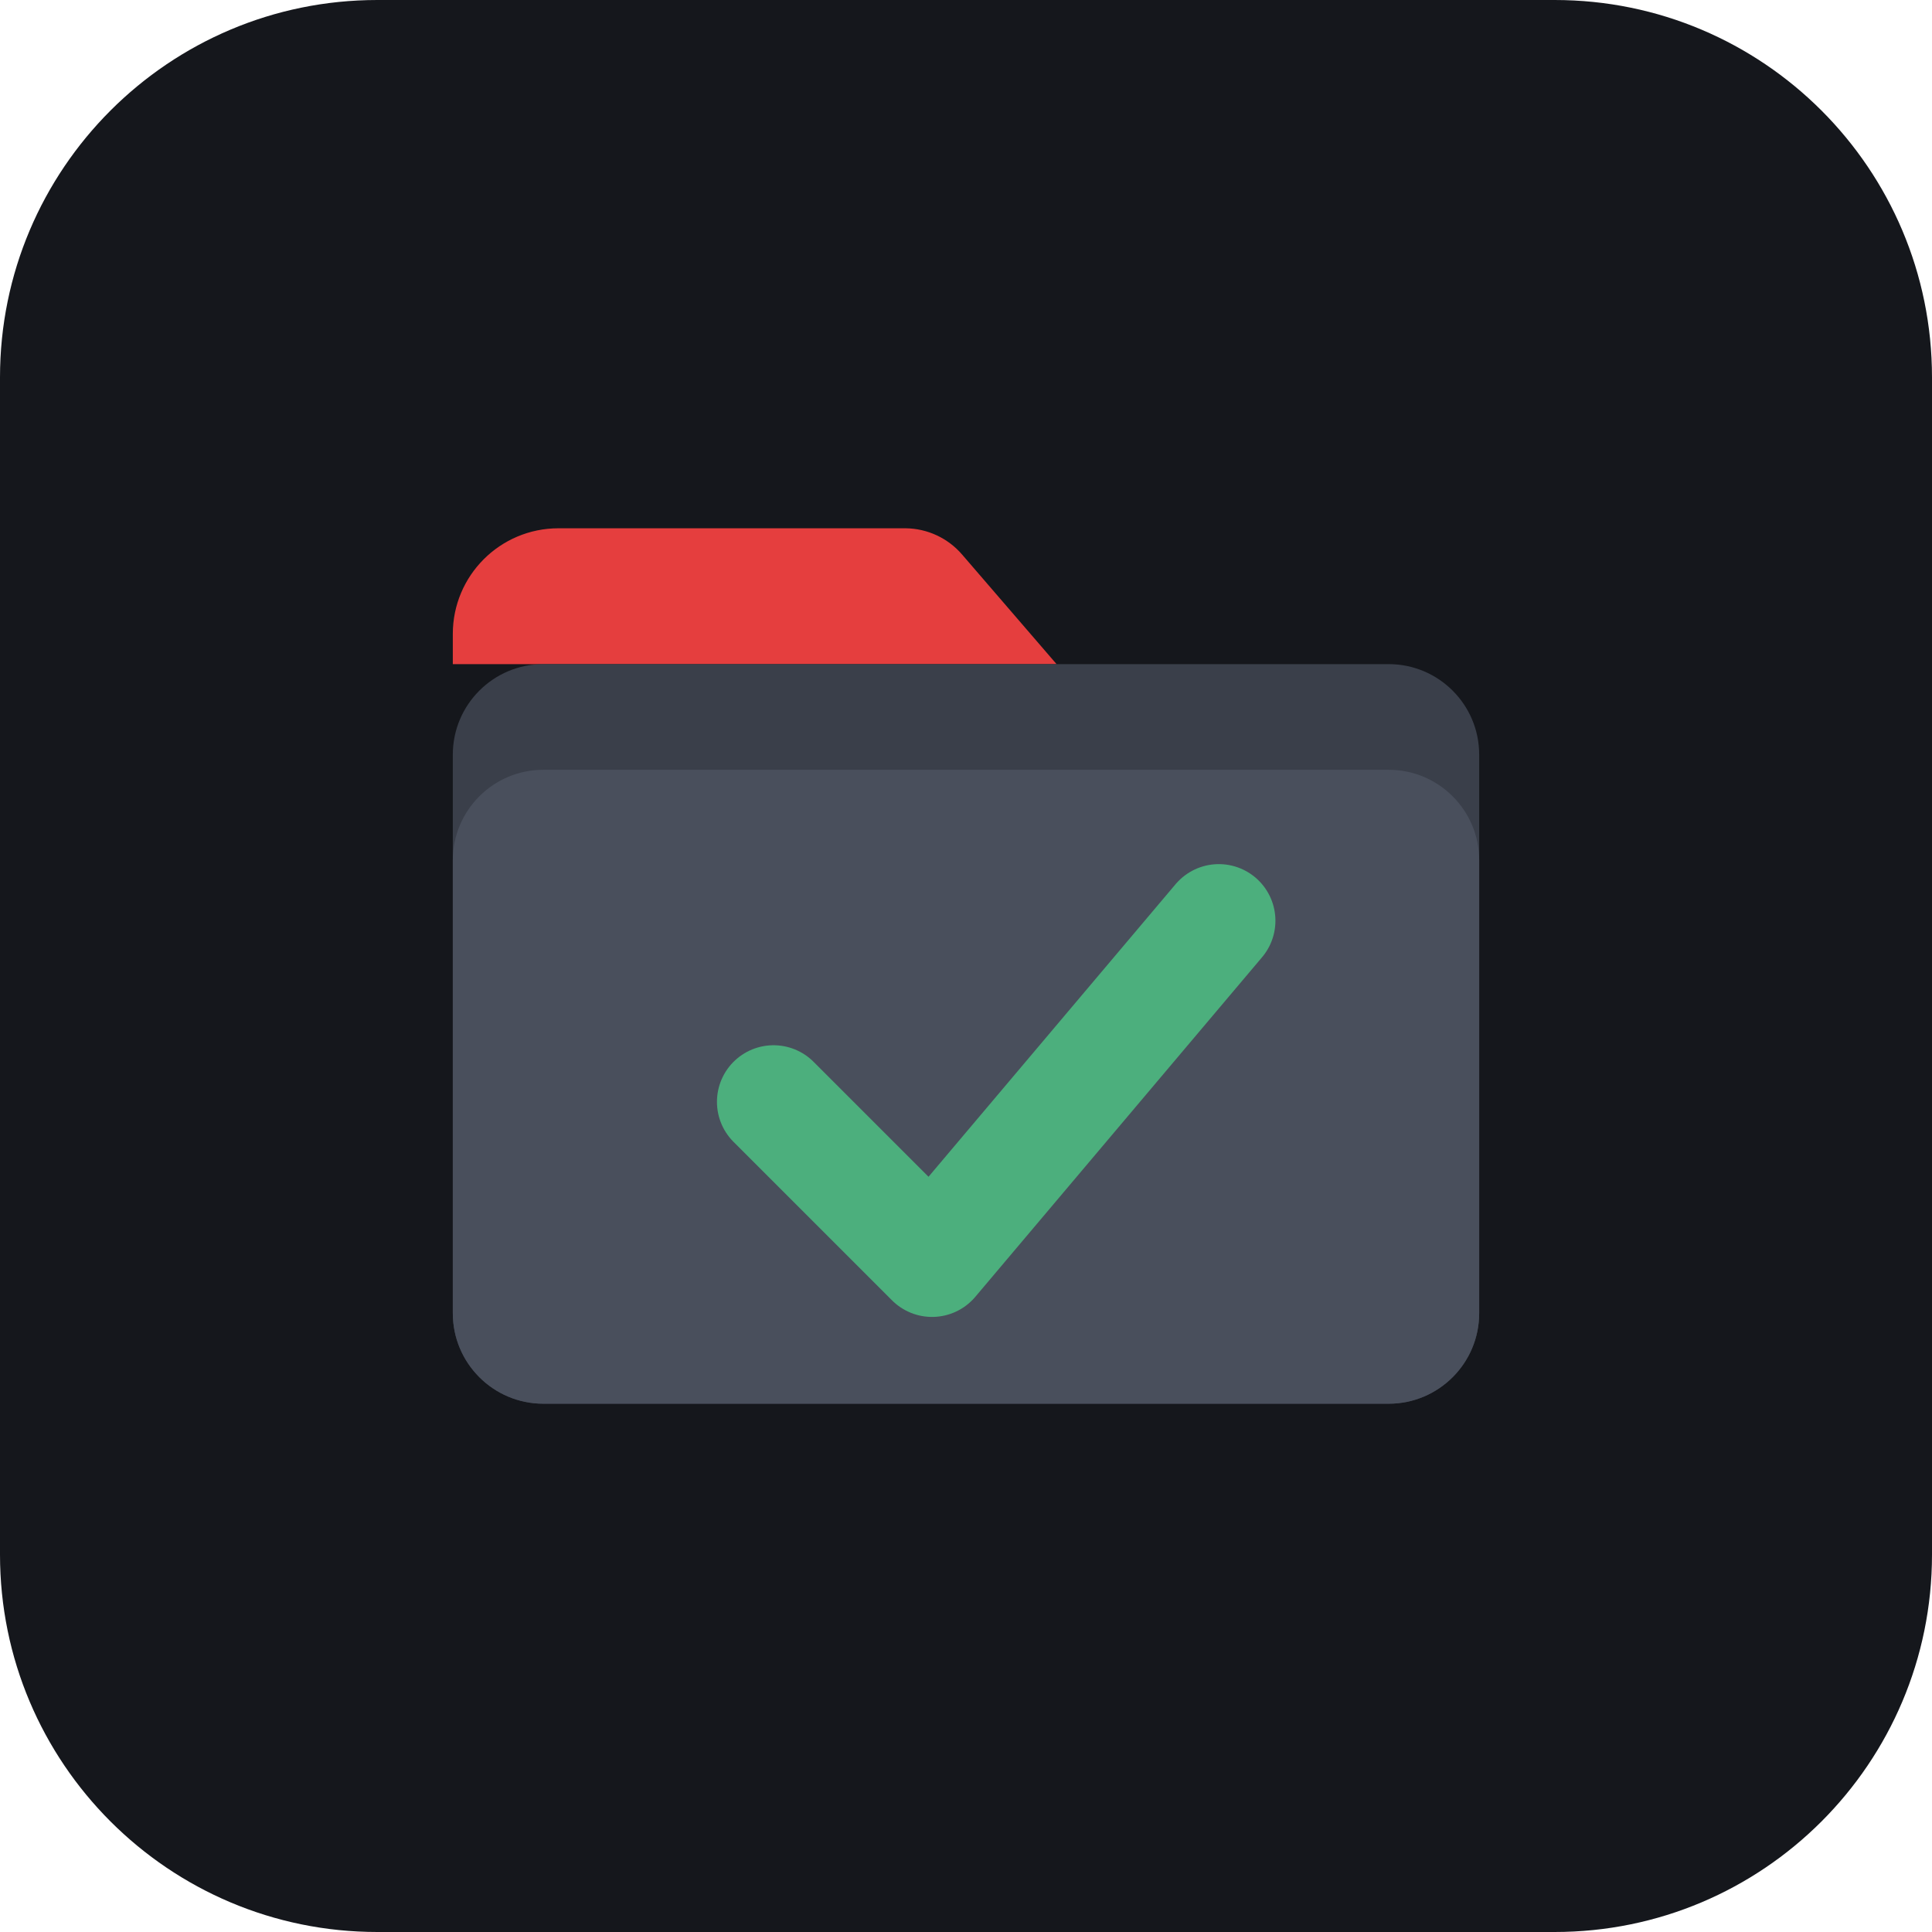
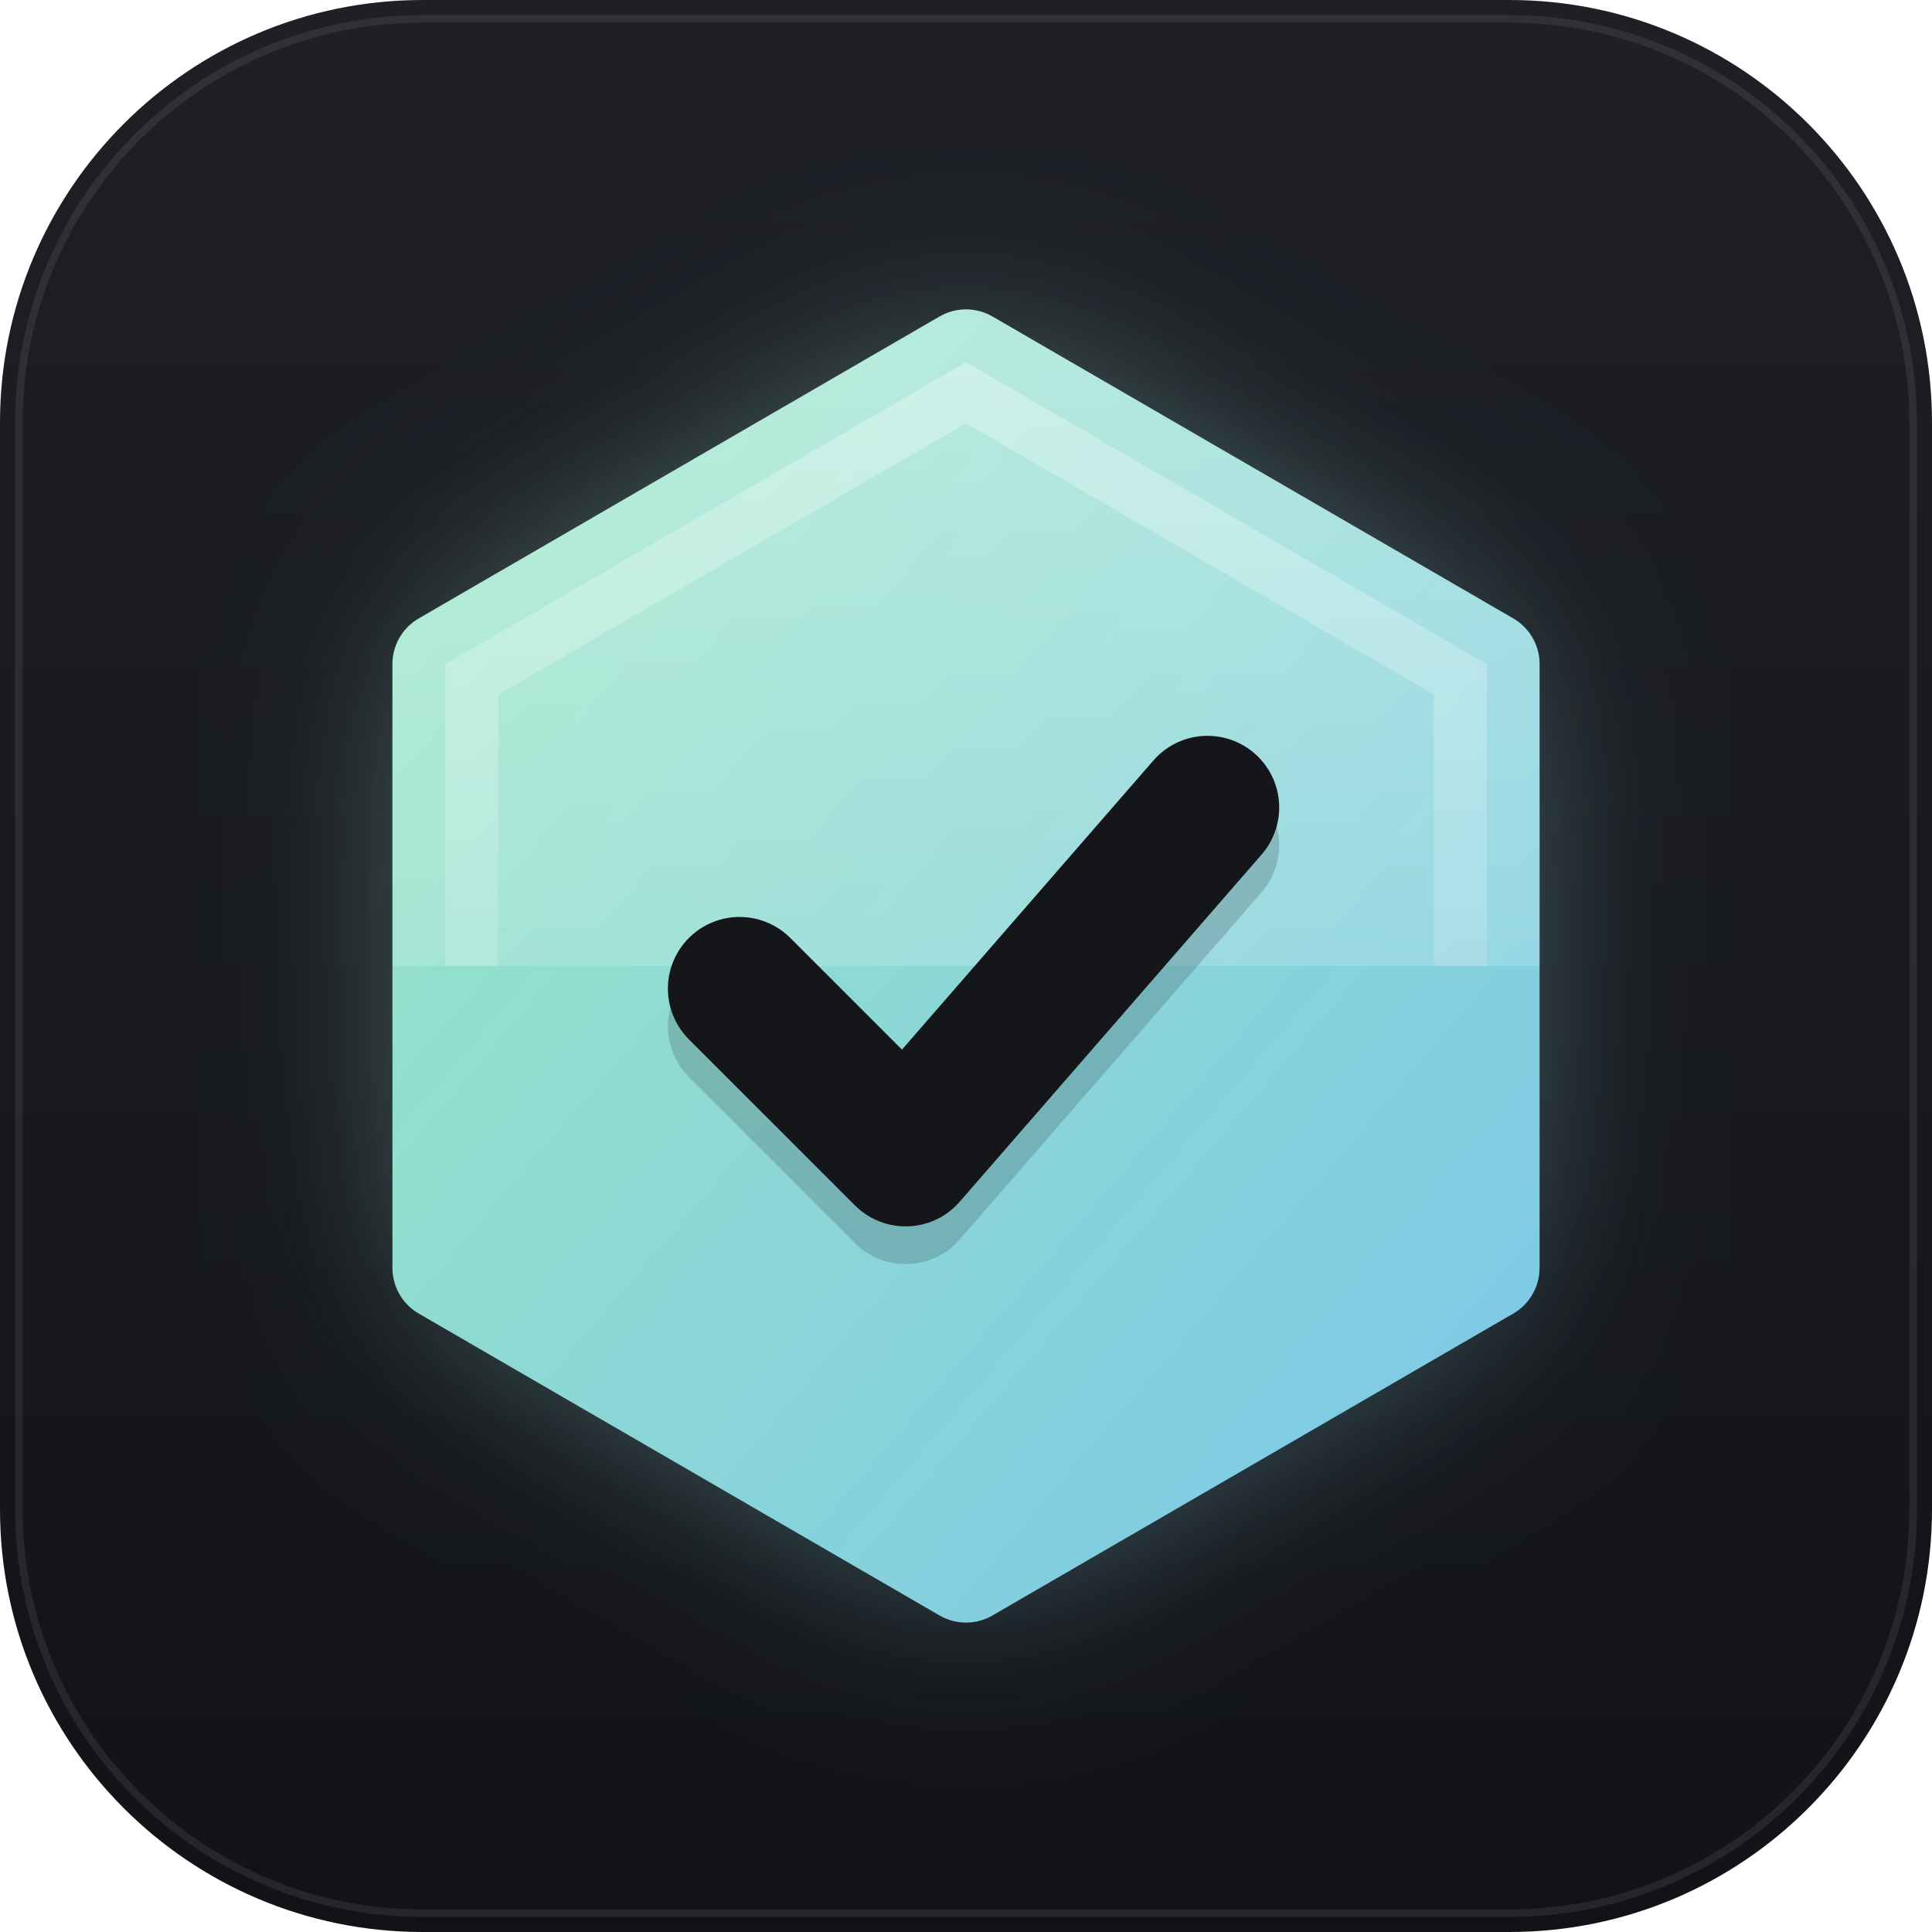
<svg xmlns="http://www.w3.org/2000/svg" viewBox="0 0 512 512">
-   <rect width="512" height="512" rx="100" fill="#15171c" />
-   <path d="M120 168 a28 28 0 0 1 28-28 h92 a20 20 0 0 1 15 7 l25 29 h-160 z" fill="#e53e3e" />
-   <rect x="120" y="176" width="272" height="196" rx="24" fill="#3a3f4a" />
-   <rect x="120" y="204" width="272" height="168" rx="24" fill="#494f5c" />
-   <path d="M205 292 l42 42 l76 -90" stroke="#4caf7d" stroke-width="30" fill="none" stroke-linecap="round" stroke-linejoin="round" />
+   <defs>
+     <linearGradient id="bg" x1="0" y1="0" x2="0" y2="1">
+       <stop offset="0" stop-color="#1e2026" />
+       <stop offset="1" stop-color="#121317" />
+     </linearGradient>
+     <linearGradient id="ac" x1="0" y1="0" x2="1" y2="1">
+       <stop offset="0" stop-color="#9be7c4" />
+       <stop offset="1" stop-color="#7cc8e8" />
+     </linearGradient>
+     <linearGradient id="gs" x1="0" y1="0" x2="0" y2="1">
+       <stop offset="0" stop-color="#fff" stop-opacity="0.32" />
+       <stop offset="0.5" stop-color="#fff" stop-opacity="0.16" />
+       <stop offset="0.5" stop-color="#fff" stop-opacity="0" />
+     </linearGradient>
+     <filter id="gl" x="-40%" y="-40%" width="180%" height="180%">
+       <feGaussianBlur stdDeviation="28" />
+     </filter>
+   </defs>
+   <rect width="512" height="512" rx="112" fill="url(#bg)" />
+   <rect x="5" y="5" width="502" height="502" rx="107" fill="none" stroke="#ffffff14" stroke-width="2" />
+   <path d="M256 96L394 176V336L256 416L118 336V176Z" fill="url(#ac)" filter="url(#gl)" opacity="0.55" />
+   <path d="M256 96L394 176V336L256 416L118 336V176Z" fill="url(#ac)" stroke="url(#ac)" stroke-width="28" stroke-linejoin="round" />
+   <path d="M256 96L394 176V336L256 416L118 336V176Z" fill="url(#gs)" stroke="url(#gs)" stroke-width="28" stroke-linejoin="round" />
+   <g transform="translate(0 10)" opacity="0.18">
+     <path d="M196 262L240 306L320 214" fill="none" stroke="#15161a" stroke-width="38" stroke-linecap="round" stroke-linejoin="round" />
+   </g>
+   <path d="M196 262L240 306L320 214" fill="none" stroke="#15161a" stroke-width="38" stroke-linecap="round" stroke-linejoin="round" />
</svg>
